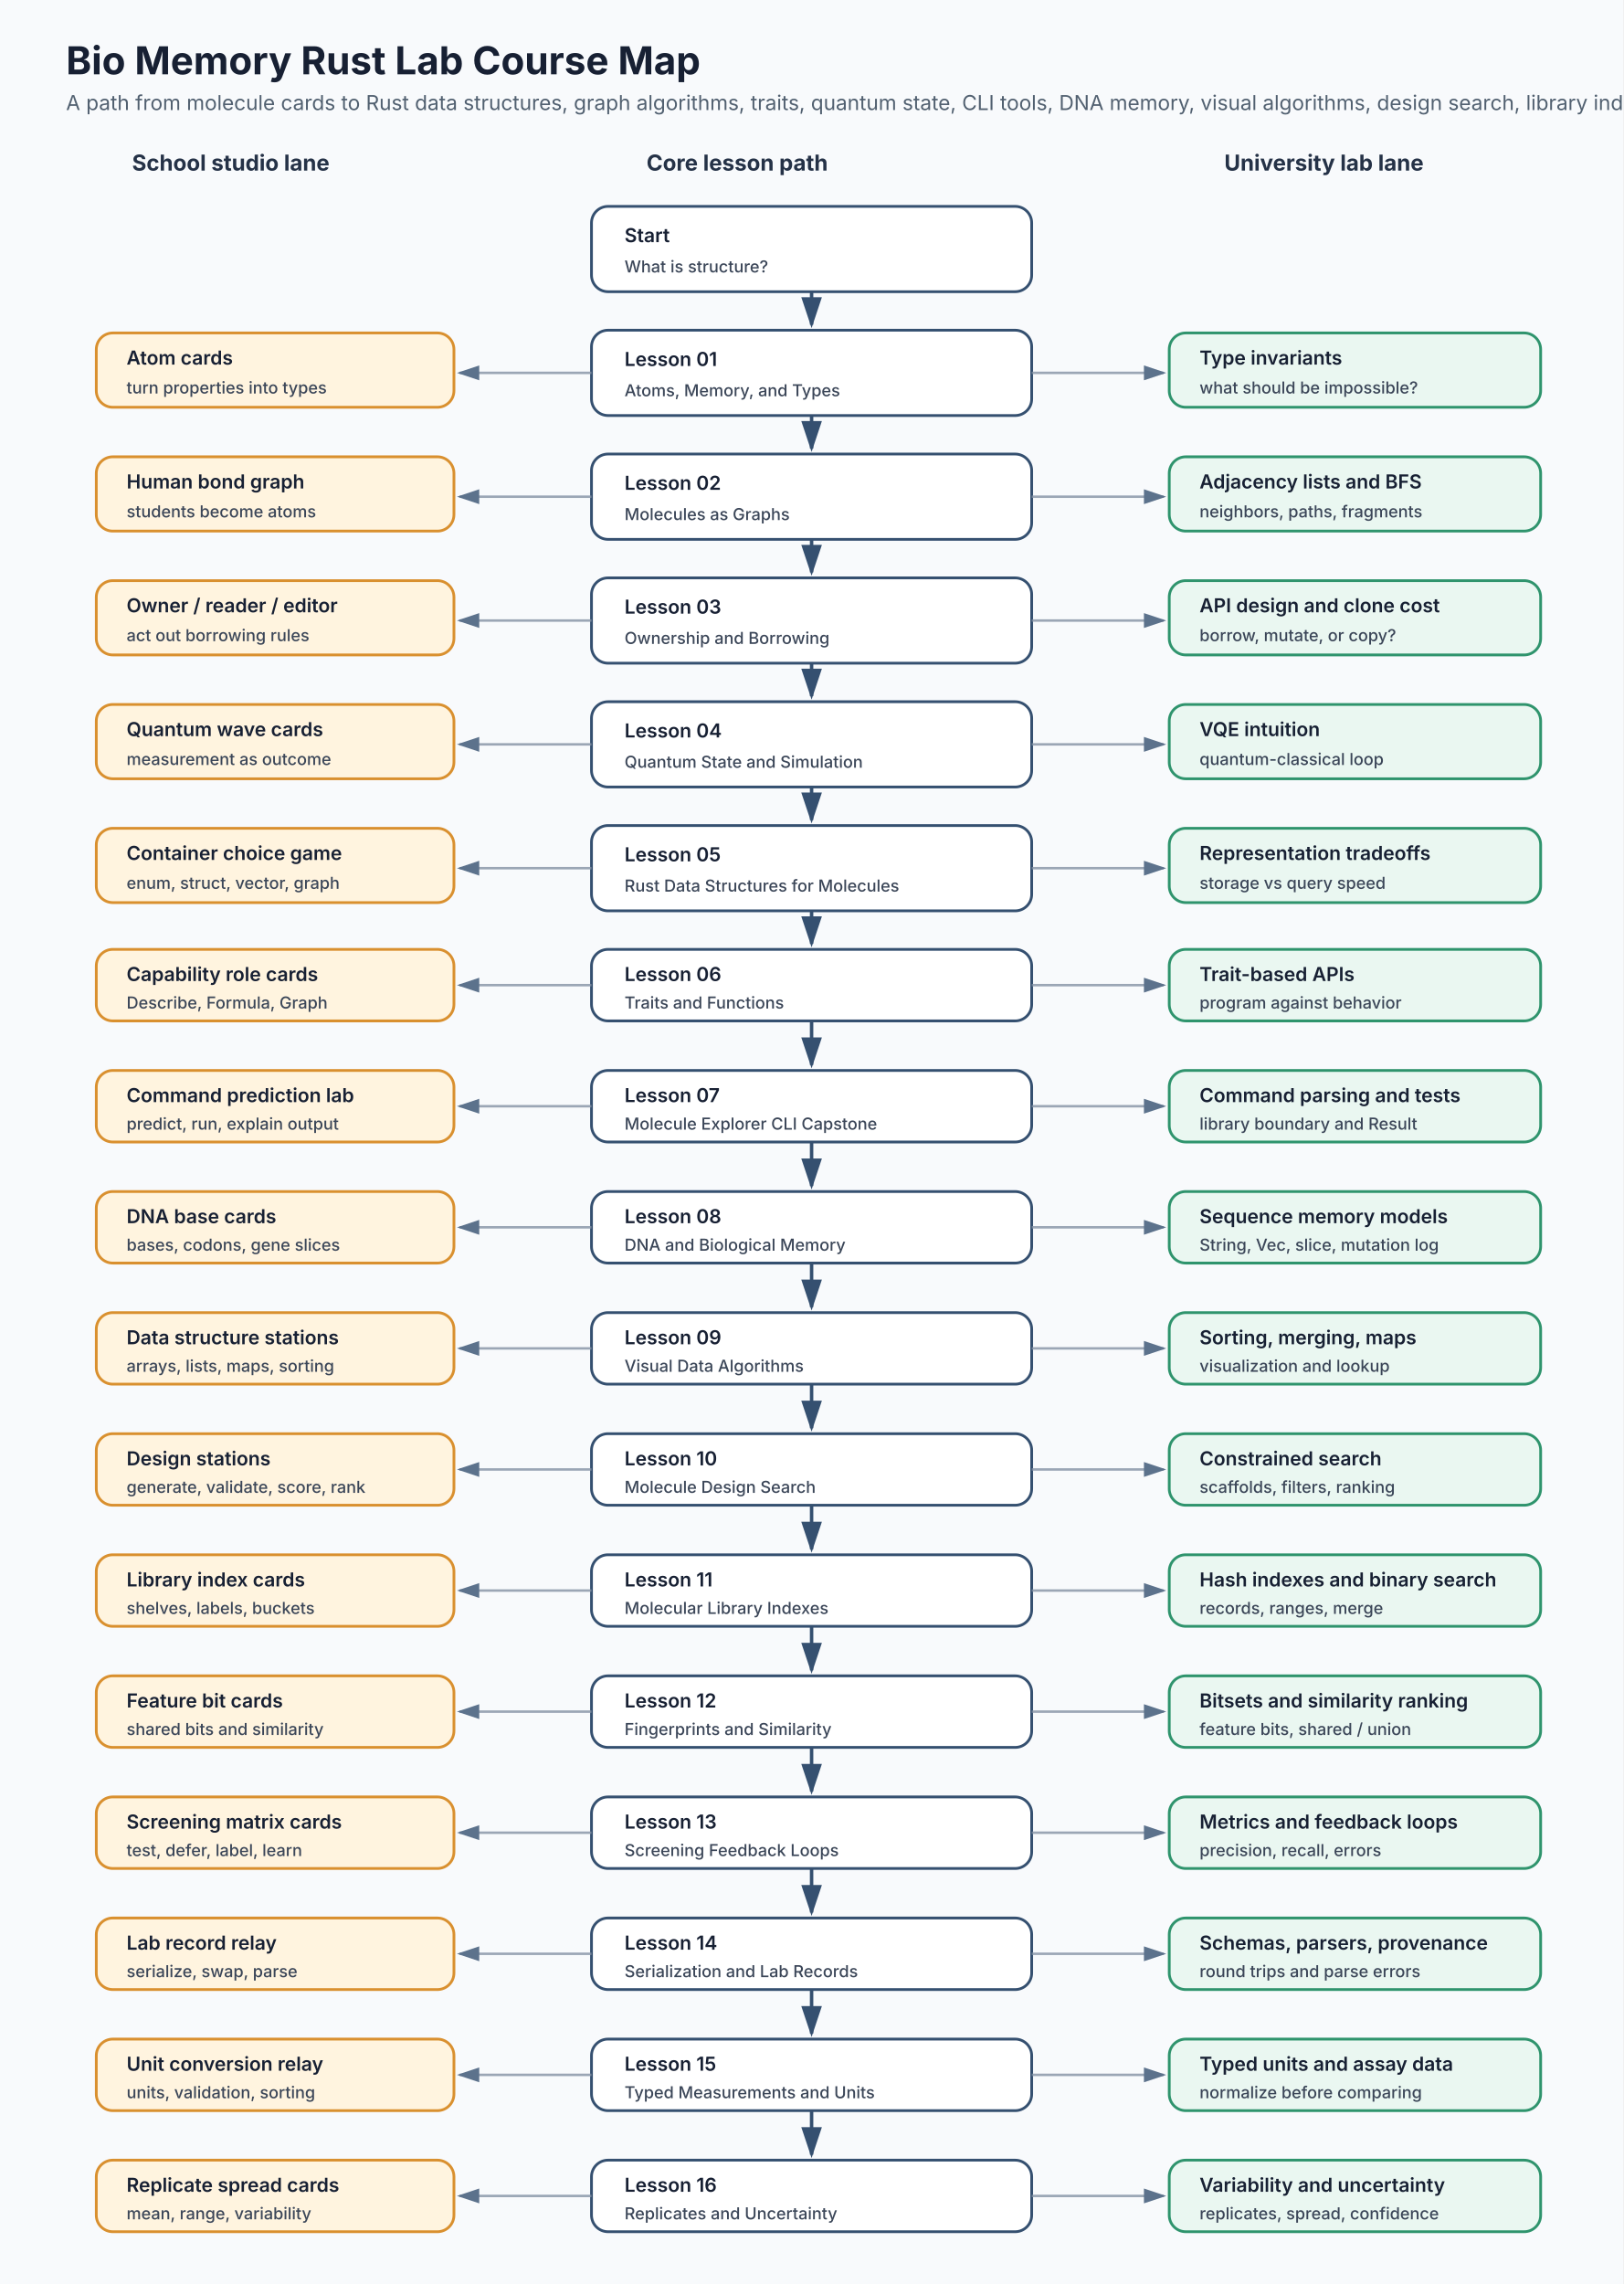
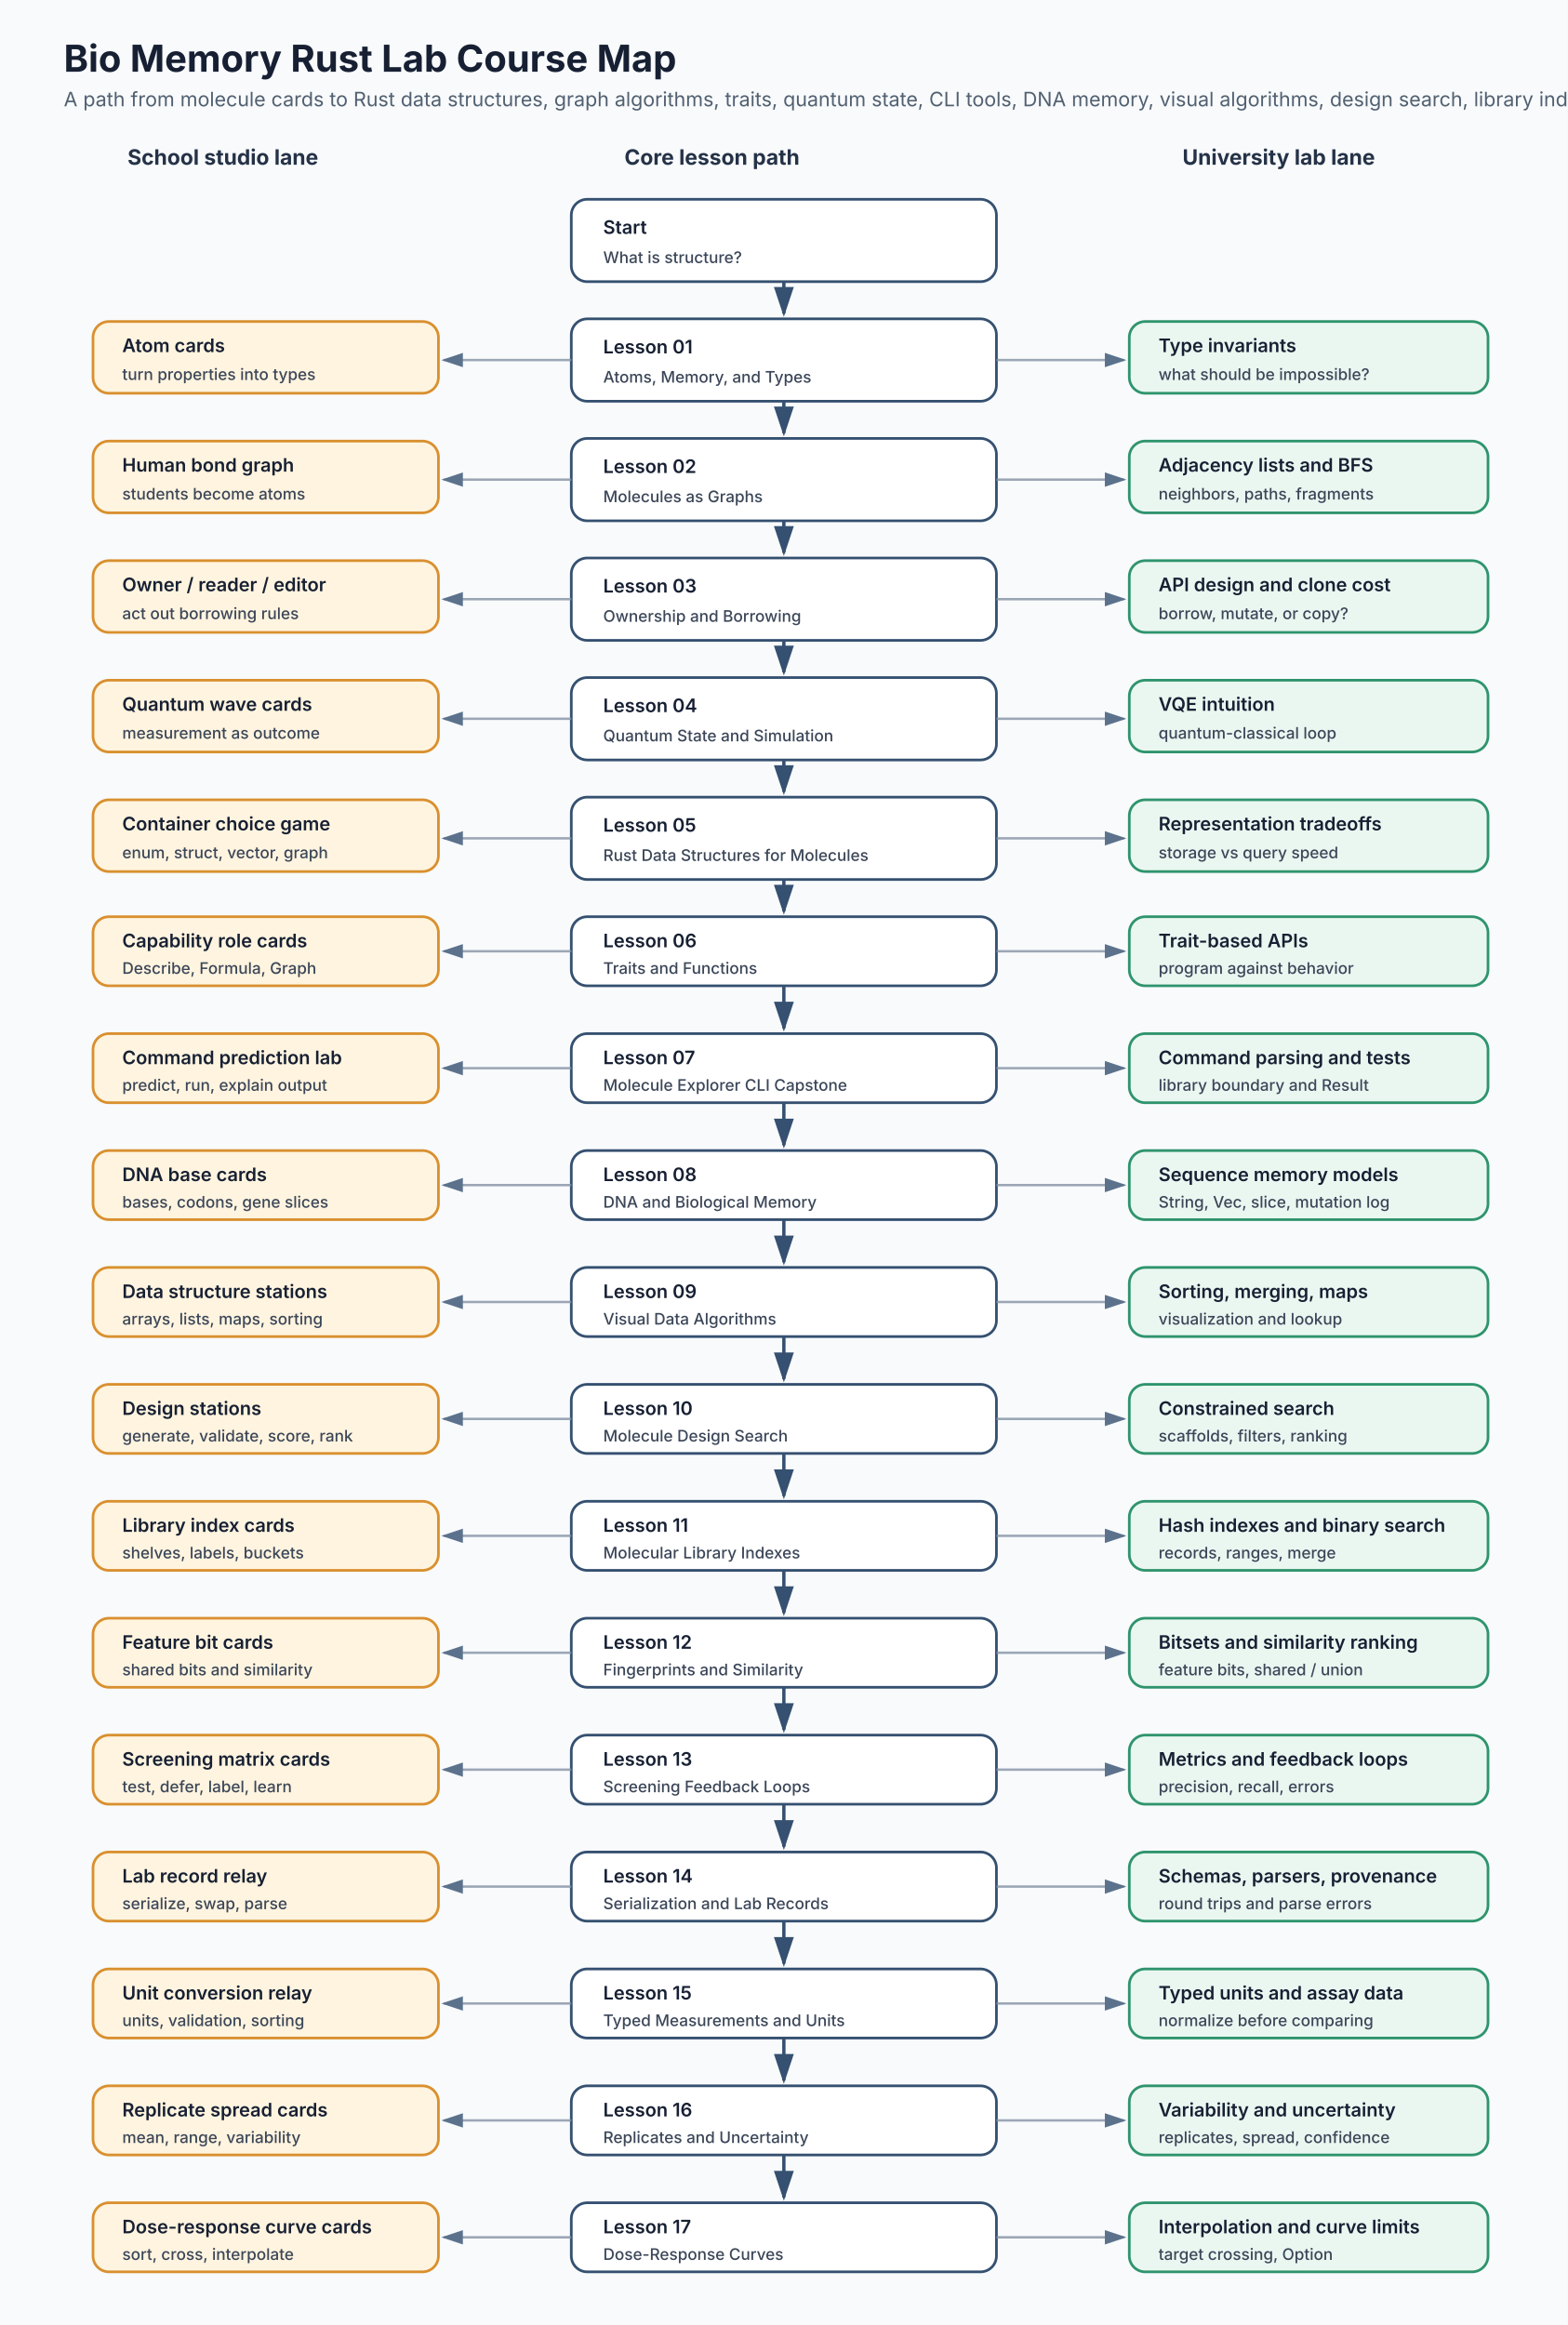
- <svg xmlns="http://www.w3.org/2000/svg" width="1180" height="1660" viewBox="0 0 1180 1660" role="img" aria-labelledby="title desc">
+ <svg xmlns="http://www.w3.org/2000/svg" width="1180" height="1750" viewBox="0 0 1180 1750" role="img" aria-labelledby="title desc">
  <defs>
    <marker id="arrow" markerWidth="10" markerHeight="10" refX="8" refY="3" orient="auto" markerUnits="strokeWidth">
      <path d="M0,0 L0,6 L9,3 z" fill="#355070" />
    </marker>
    <style>
      .bg { fill: #f8fafc; }
      .title { font: 700 28px system-ui, -apple-system, Segoe UI, sans-serif; fill: #172033; }
      .subtitle { font: 400 15px system-ui, -apple-system, Segoe UI, sans-serif; fill: #516070; }
      .lane { font: 700 16px system-ui, -apple-system, Segoe UI, sans-serif; fill: #253247; }
      .box { stroke-width: 2; rx: 12; ry: 12; }
      .lesson { fill: #ffffff; stroke: #355070; }
      .school { fill: #fff4df; stroke: #d9902f; }
      .university { fill: #eaf7f1; stroke: #2f946d; }
      .text { font: 600 14px system-ui, -apple-system, Segoe UI, sans-serif; fill: #172033; }
      .small { font: 500 12px system-ui, -apple-system, Segoe UI, sans-serif; fill: #3b4658; }
      .arrow { stroke: #355070; stroke-width: 2.5; fill: none; marker-end: url(#arrow); }
      .soft-arrow { stroke: #8391a4; stroke-width: 1.8; fill: none; marker-end: url(#arrow); opacity: 0.8; }
    </style>
  </defs>
-   <rect class="bg" width="1180" height="1660" />
+   <rect class="bg" width="1180" height="1750" />
  <text class="title" x="48" y="54">Bio Memory Rust Lab Course Map</text>
-   <text class="subtitle" x="48" y="80">A path from molecule cards to Rust data structures, graph algorithms, traits, quantum state, CLI tools, DNA memory, visual algorithms, design search, library indexes, fingerprints, screening feedback, lab records, typed measurements, and uncertainty.</text>
+   <text class="subtitle" x="48" y="80">A path from molecule cards to Rust data structures, graph algorithms, traits, quantum state, CLI tools, DNA memory, visual algorithms, design search, library indexes, fingerprints, screening feedback, lab records, typed measurements, uncertainty, and dose-response curves.</text>
  <text class="lane" x="96" y="124">School studio lane</text>
  <text class="lane" x="470" y="124">Core lesson path</text>
  <text class="lane" x="890" y="124">University lab lane</text>
  <rect class="box lesson" x="430" y="150" width="320" height="62" />
  <text class="text" x="454" y="176">Start</text>
  <text class="small" x="454" y="198">What is structure?</text>
  <rect class="box lesson" x="430" y="240" width="320" height="62" />
  <text class="text" x="454" y="266">Lesson 01</text>
  <text class="small" x="454" y="288">Atoms, Memory, and Types</text>
  <rect class="box lesson" x="430" y="330" width="320" height="62" />
  <text class="text" x="454" y="356">Lesson 02</text>
  <text class="small" x="454" y="378">Molecules as Graphs</text>
  <rect class="box lesson" x="430" y="420" width="320" height="62" />
  <text class="text" x="454" y="446">Lesson 03</text>
  <text class="small" x="454" y="468">Ownership and Borrowing</text>
  <rect class="box lesson" x="430" y="510" width="320" height="62" />
  <text class="text" x="454" y="536">Lesson 04</text>
  <text class="small" x="454" y="558">Quantum State and Simulation</text>
  <rect class="box lesson" x="430" y="600" width="320" height="62" />
  <text class="text" x="454" y="626">Lesson 05</text>
  <text class="small" x="454" y="648">Rust Data Structures for Molecules</text>
  <rect class="box lesson" x="430" y="690" width="320" height="52" />
  <text class="text" x="454" y="713">Lesson 06</text>
  <text class="small" x="454" y="733">Traits and Functions</text>
  <rect class="box lesson" x="430" y="778" width="320" height="52" />
  <text class="text" x="454" y="801">Lesson 07</text>
  <text class="small" x="454" y="821">Molecule Explorer CLI Capstone</text>
  <rect class="box lesson" x="430" y="866" width="320" height="52" />
  <text class="text" x="454" y="889">Lesson 08</text>
  <text class="small" x="454" y="909">DNA and Biological Memory</text>
  <rect class="box lesson" x="430" y="954" width="320" height="52" />
  <text class="text" x="454" y="977">Lesson 09</text>
  <text class="small" x="454" y="997">Visual Data Algorithms</text>
  <rect class="box lesson" x="430" y="1042" width="320" height="52" />
  <text class="text" x="454" y="1065">Lesson 10</text>
  <text class="small" x="454" y="1085">Molecule Design Search</text>
  <rect class="box lesson" x="430" y="1130" width="320" height="52" />
  <text class="text" x="454" y="1153">Lesson 11</text>
  <text class="small" x="454" y="1173">Molecular Library Indexes</text>
  <rect class="box lesson" x="430" y="1218" width="320" height="52" />
  <text class="text" x="454" y="1241">Lesson 12</text>
  <text class="small" x="454" y="1261">Fingerprints and Similarity</text>
  <rect class="box lesson" x="430" y="1306" width="320" height="52" />
  <text class="text" x="454" y="1329">Lesson 13</text>
  <text class="small" x="454" y="1349">Screening Feedback Loops</text>
  <rect class="box lesson" x="430" y="1394" width="320" height="52" />
  <text class="text" x="454" y="1417">Lesson 14</text>
  <text class="small" x="454" y="1437">Serialization and Lab Records</text>
  <rect class="box lesson" x="430" y="1482" width="320" height="52" />
  <text class="text" x="454" y="1505">Lesson 15</text>
  <text class="small" x="454" y="1525">Typed Measurements and Units</text>
  <rect class="box lesson" x="430" y="1570" width="320" height="52" />
  <text class="text" x="454" y="1593">Lesson 16</text>
  <text class="small" x="454" y="1613">Replicates and Uncertainty</text>
+   <rect class="box lesson" x="430" y="1658" width="320" height="52" />
+   <text class="text" x="454" y="1681">Lesson 17</text>
+   <text class="small" x="454" y="1701">Dose-Response Curves</text>
  <path class="arrow" d="M590 212 L590 236" />
  <path class="arrow" d="M590 302 L590 326" />
  <path class="arrow" d="M590 392 L590 416" />
  <path class="arrow" d="M590 482 L590 506" />
  <path class="arrow" d="M590 572 L590 596" />
  <path class="arrow" d="M590 662 L590 686" />
  <path class="arrow" d="M590 742 L590 774" />
  <path class="arrow" d="M590 830 L590 862" />
  <path class="arrow" d="M590 918 L590 950" />
  <path class="arrow" d="M590 1006 L590 1038" />
  <path class="arrow" d="M590 1094 L590 1126" />
  <path class="arrow" d="M590 1182 L590 1214" />
  <path class="arrow" d="M590 1270 L590 1302" />
  <path class="arrow" d="M590 1358 L590 1390" />
  <path class="arrow" d="M590 1446 L590 1478" />
  <path class="arrow" d="M590 1534 L590 1566" />
+   <path class="arrow" d="M590 1622 L590 1654" />
  <rect class="box school" x="70" y="242" width="260" height="54" />
  <text class="text" x="92" y="265">Atom cards</text>
  <text class="small" x="92" y="286">turn properties into types</text>
  <rect class="box school" x="70" y="332" width="260" height="54" />
  <text class="text" x="92" y="355">Human bond graph</text>
  <text class="small" x="92" y="376">students become atoms</text>
  <rect class="box school" x="70" y="422" width="260" height="54" />
  <text class="text" x="92" y="445">Owner / reader / editor</text>
  <text class="small" x="92" y="466">act out borrowing rules</text>
  <rect class="box school" x="70" y="512" width="260" height="54" />
  <text class="text" x="92" y="535">Quantum wave cards</text>
  <text class="small" x="92" y="556">measurement as outcome</text>
  <rect class="box school" x="70" y="602" width="260" height="54" />
  <text class="text" x="92" y="625">Container choice game</text>
  <text class="small" x="92" y="646">enum, struct, vector, graph</text>
  <rect class="box school" x="70" y="690" width="260" height="52" />
  <text class="text" x="92" y="713">Capability role cards</text>
  <text class="small" x="92" y="733">Describe, Formula, Graph</text>
  <rect class="box school" x="70" y="778" width="260" height="52" />
  <text class="text" x="92" y="801">Command prediction lab</text>
  <text class="small" x="92" y="821">predict, run, explain output</text>
  <rect class="box school" x="70" y="866" width="260" height="52" />
  <text class="text" x="92" y="889">DNA base cards</text>
  <text class="small" x="92" y="909">bases, codons, gene slices</text>
  <rect class="box school" x="70" y="954" width="260" height="52" />
  <text class="text" x="92" y="977">Data structure stations</text>
  <text class="small" x="92" y="997">arrays, lists, maps, sorting</text>
  <rect class="box school" x="70" y="1042" width="260" height="52" />
  <text class="text" x="92" y="1065">Design stations</text>
  <text class="small" x="92" y="1085">generate, validate, score, rank</text>
  <rect class="box school" x="70" y="1130" width="260" height="52" />
  <text class="text" x="92" y="1153">Library index cards</text>
  <text class="small" x="92" y="1173">shelves, labels, buckets</text>
  <rect class="box school" x="70" y="1218" width="260" height="52" />
  <text class="text" x="92" y="1241">Feature bit cards</text>
  <text class="small" x="92" y="1261">shared bits and similarity</text>
  <rect class="box school" x="70" y="1306" width="260" height="52" />
  <text class="text" x="92" y="1329">Screening matrix cards</text>
  <text class="small" x="92" y="1349">test, defer, label, learn</text>
  <rect class="box school" x="70" y="1394" width="260" height="52" />
  <text class="text" x="92" y="1417">Lab record relay</text>
  <text class="small" x="92" y="1437">serialize, swap, parse</text>
  <rect class="box school" x="70" y="1482" width="260" height="52" />
  <text class="text" x="92" y="1505">Unit conversion relay</text>
  <text class="small" x="92" y="1525">units, validation, sorting</text>
  <rect class="box school" x="70" y="1570" width="260" height="52" />
  <text class="text" x="92" y="1593">Replicate spread cards</text>
  <text class="small" x="92" y="1613">mean, range, variability</text>
+   <rect class="box school" x="70" y="1658" width="260" height="52" />
+   <text class="text" x="92" y="1681">Dose-response curve cards</text>
+   <text class="small" x="92" y="1701">sort, cross, interpolate</text>
  <path class="soft-arrow" d="M430 271 L334 271" />
  <path class="soft-arrow" d="M430 361 L334 361" />
  <path class="soft-arrow" d="M430 451 L334 451" />
  <path class="soft-arrow" d="M430 541 L334 541" />
  <path class="soft-arrow" d="M430 631 L334 631" />
  <path class="soft-arrow" d="M430 716 L334 716" />
  <path class="soft-arrow" d="M430 804 L334 804" />
  <path class="soft-arrow" d="M430 892 L334 892" />
  <path class="soft-arrow" d="M430 980 L334 980" />
  <path class="soft-arrow" d="M430 1068 L334 1068" />
  <path class="soft-arrow" d="M430 1156 L334 1156" />
  <path class="soft-arrow" d="M430 1244 L334 1244" />
  <path class="soft-arrow" d="M430 1332 L334 1332" />
  <path class="soft-arrow" d="M430 1420 L334 1420" />
  <path class="soft-arrow" d="M430 1508 L334 1508" />
  <path class="soft-arrow" d="M430 1596 L334 1596" />
+   <path class="soft-arrow" d="M430 1684 L334 1684" />
  <rect class="box university" x="850" y="242" width="270" height="54" />
  <text class="text" x="872" y="265">Type invariants</text>
  <text class="small" x="872" y="286">what should be impossible?</text>
  <rect class="box university" x="850" y="332" width="270" height="54" />
  <text class="text" x="872" y="355">Adjacency lists and BFS</text>
  <text class="small" x="872" y="376">neighbors, paths, fragments</text>
  <rect class="box university" x="850" y="422" width="270" height="54" />
  <text class="text" x="872" y="445">API design and clone cost</text>
  <text class="small" x="872" y="466">borrow, mutate, or copy?</text>
  <rect class="box university" x="850" y="512" width="270" height="54" />
  <text class="text" x="872" y="535">VQE intuition</text>
  <text class="small" x="872" y="556">quantum-classical loop</text>
  <rect class="box university" x="850" y="602" width="270" height="54" />
  <text class="text" x="872" y="625">Representation tradeoffs</text>
  <text class="small" x="872" y="646">storage vs query speed</text>
  <rect class="box university" x="850" y="690" width="270" height="52" />
  <text class="text" x="872" y="713">Trait-based APIs</text>
  <text class="small" x="872" y="733">program against behavior</text>
  <rect class="box university" x="850" y="778" width="270" height="52" />
  <text class="text" x="872" y="801">Command parsing and tests</text>
  <text class="small" x="872" y="821">library boundary and Result</text>
  <rect class="box university" x="850" y="866" width="270" height="52" />
  <text class="text" x="872" y="889">Sequence memory models</text>
  <text class="small" x="872" y="909">String, Vec, slice, mutation log</text>
  <rect class="box university" x="850" y="954" width="270" height="52" />
  <text class="text" x="872" y="977">Sorting, merging, maps</text>
  <text class="small" x="872" y="997">visualization and lookup</text>
  <rect class="box university" x="850" y="1042" width="270" height="52" />
  <text class="text" x="872" y="1065">Constrained search</text>
  <text class="small" x="872" y="1085">scaffolds, filters, ranking</text>
  <rect class="box university" x="850" y="1130" width="270" height="52" />
  <text class="text" x="872" y="1153">Hash indexes and binary search</text>
  <text class="small" x="872" y="1173">records, ranges, merge</text>
  <rect class="box university" x="850" y="1218" width="270" height="52" />
  <text class="text" x="872" y="1241">Bitsets and similarity ranking</text>
  <text class="small" x="872" y="1261">feature bits, shared / union</text>
  <rect class="box university" x="850" y="1306" width="270" height="52" />
  <text class="text" x="872" y="1329">Metrics and feedback loops</text>
  <text class="small" x="872" y="1349">precision, recall, errors</text>
  <rect class="box university" x="850" y="1394" width="270" height="52" />
  <text class="text" x="872" y="1417">Schemas, parsers, provenance</text>
  <text class="small" x="872" y="1437">round trips and parse errors</text>
  <rect class="box university" x="850" y="1482" width="270" height="52" />
  <text class="text" x="872" y="1505">Typed units and assay data</text>
  <text class="small" x="872" y="1525">normalize before comparing</text>
  <rect class="box university" x="850" y="1570" width="270" height="52" />
  <text class="text" x="872" y="1593">Variability and uncertainty</text>
  <text class="small" x="872" y="1613">replicates, spread, confidence</text>
+   <rect class="box university" x="850" y="1658" width="270" height="52" />
+   <text class="text" x="872" y="1681">Interpolation and curve limits</text>
+   <text class="small" x="872" y="1701">target crossing, Option</text>
  <path class="soft-arrow" d="M750 271 L846 271" />
  <path class="soft-arrow" d="M750 361 L846 361" />
  <path class="soft-arrow" d="M750 451 L846 451" />
  <path class="soft-arrow" d="M750 541 L846 541" />
  <path class="soft-arrow" d="M750 631 L846 631" />
  <path class="soft-arrow" d="M750 716 L846 716" />
  <path class="soft-arrow" d="M750 804 L846 804" />
  <path class="soft-arrow" d="M750 892 L846 892" />
  <path class="soft-arrow" d="M750 980 L846 980" />
  <path class="soft-arrow" d="M750 1068 L846 1068" />
  <path class="soft-arrow" d="M750 1156 L846 1156" />
  <path class="soft-arrow" d="M750 1244 L846 1244" />
  <path class="soft-arrow" d="M750 1332 L846 1332" />
  <path class="soft-arrow" d="M750 1420 L846 1420" />
  <path class="soft-arrow" d="M750 1508 L846 1508" />
  <path class="soft-arrow" d="M750 1596 L846 1596" />
+   <path class="soft-arrow" d="M750 1684 L846 1684" />
</svg>
